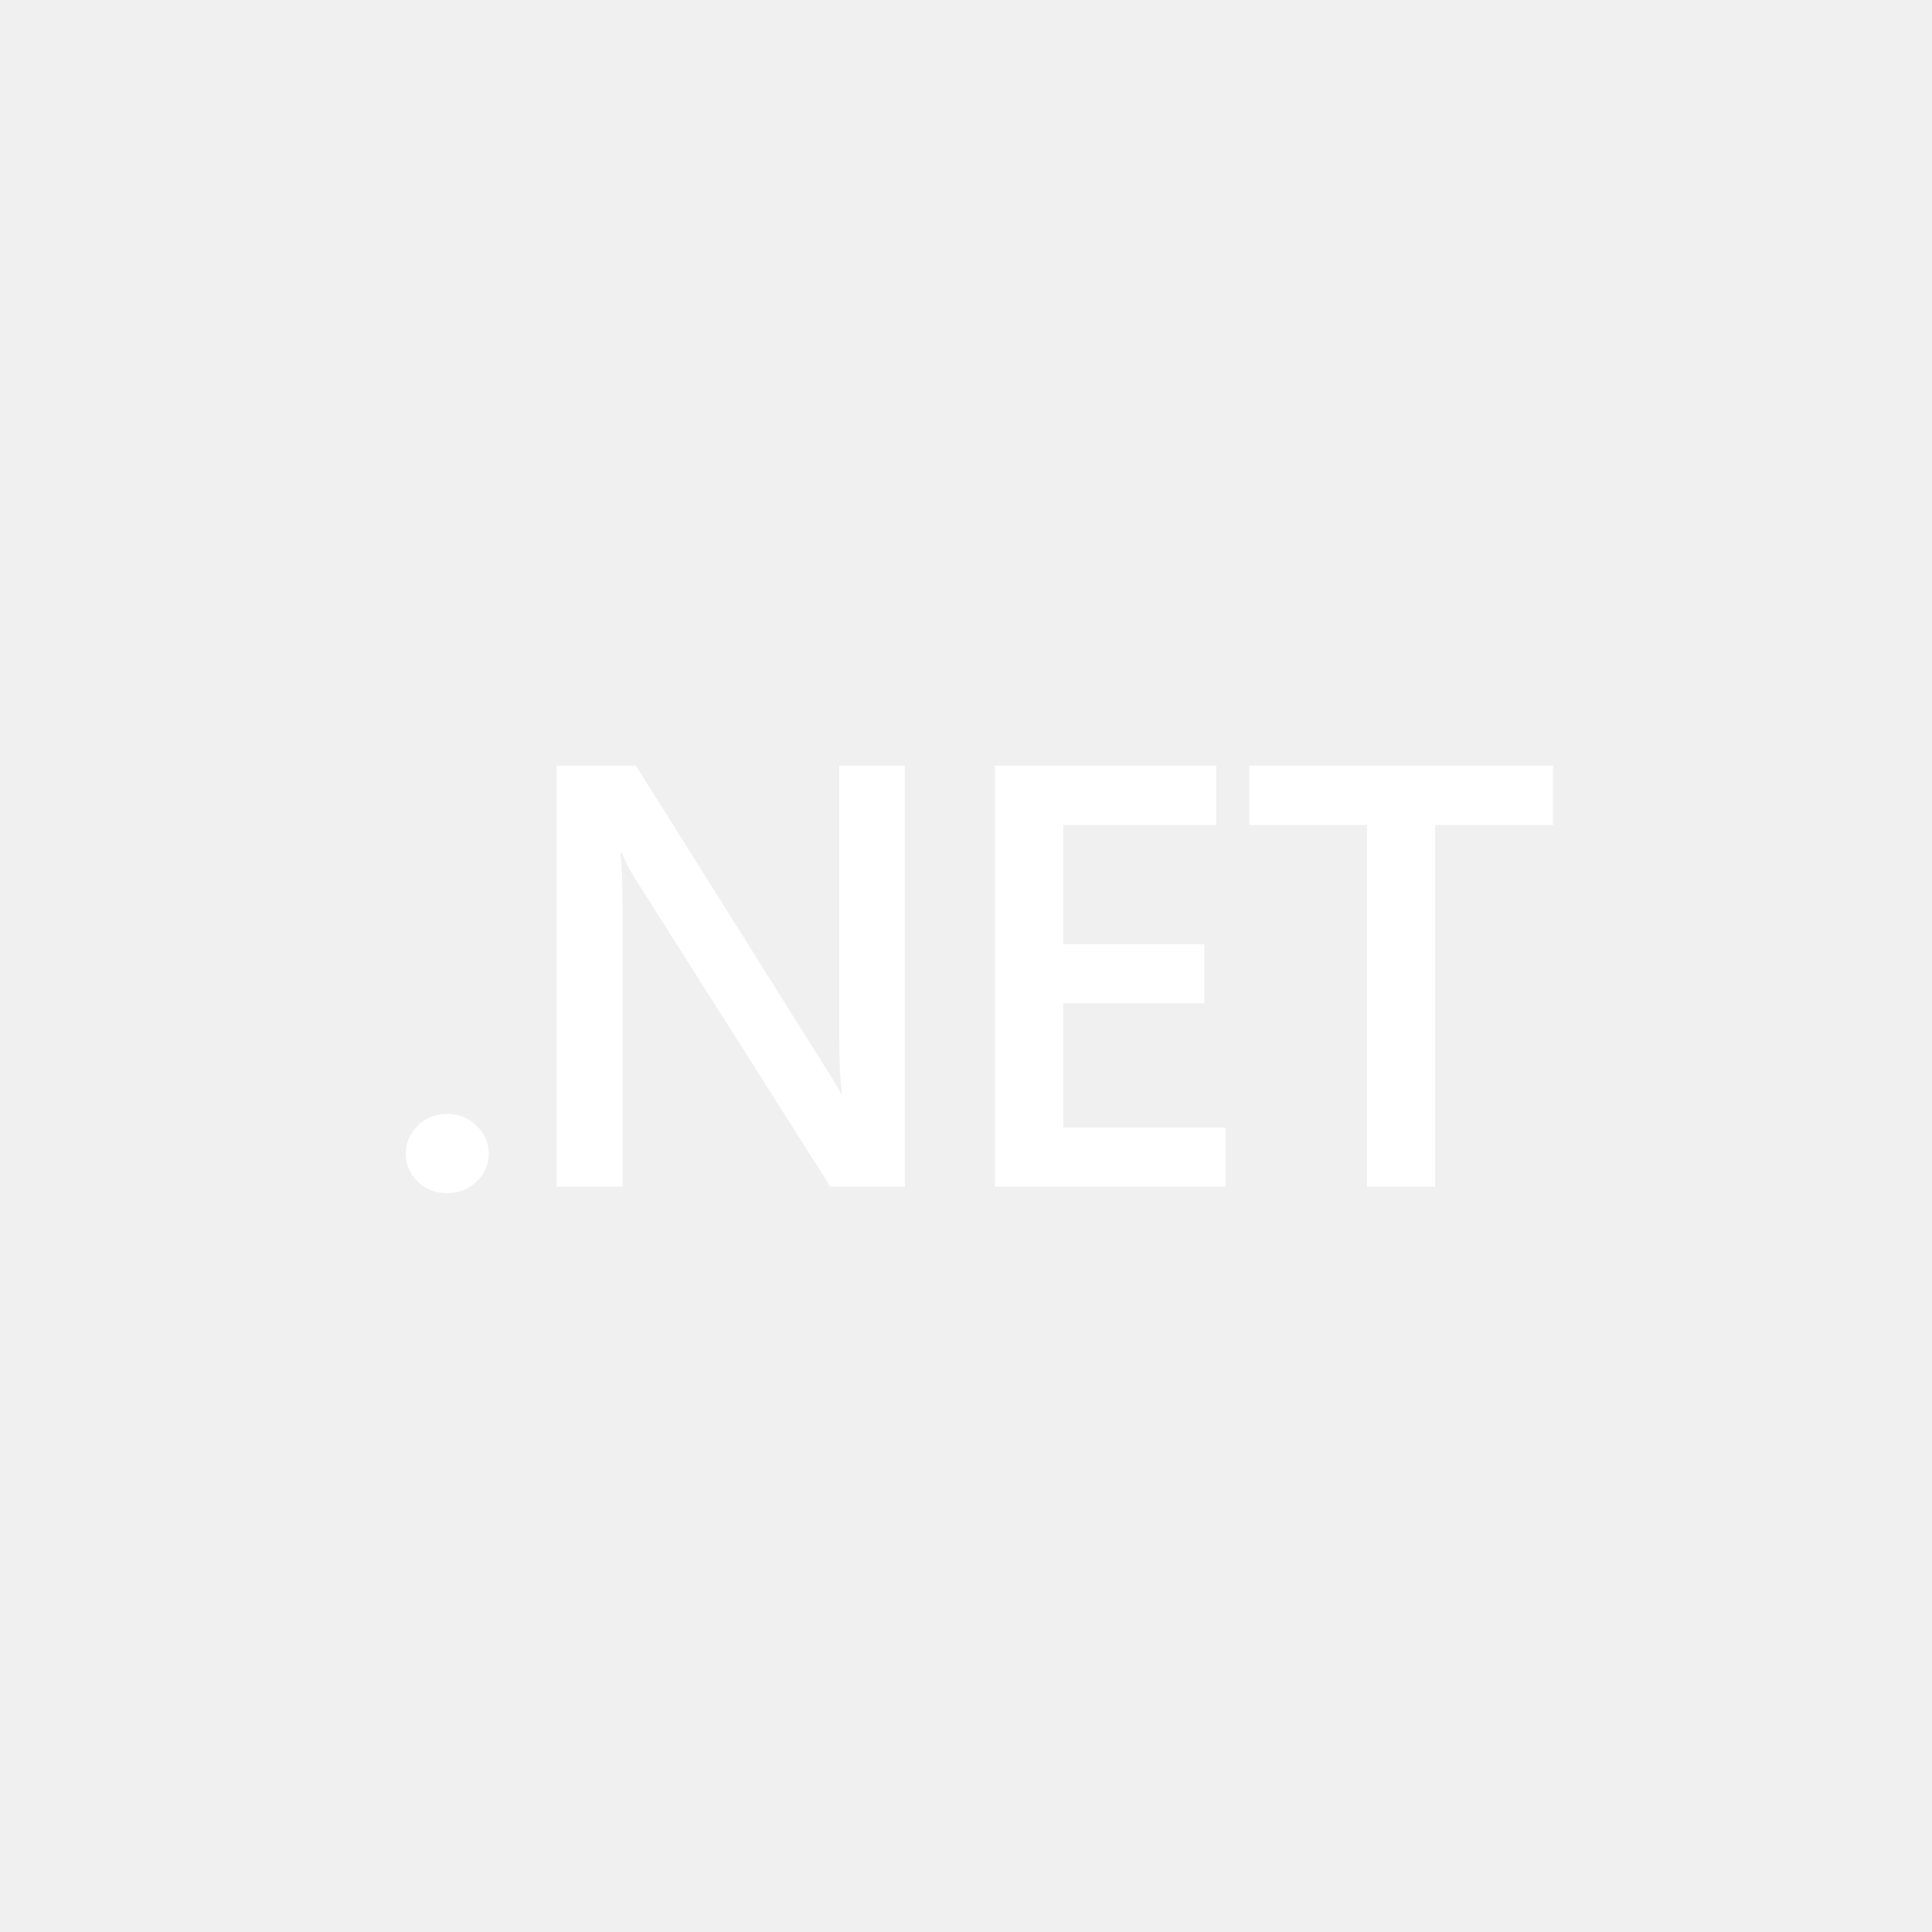
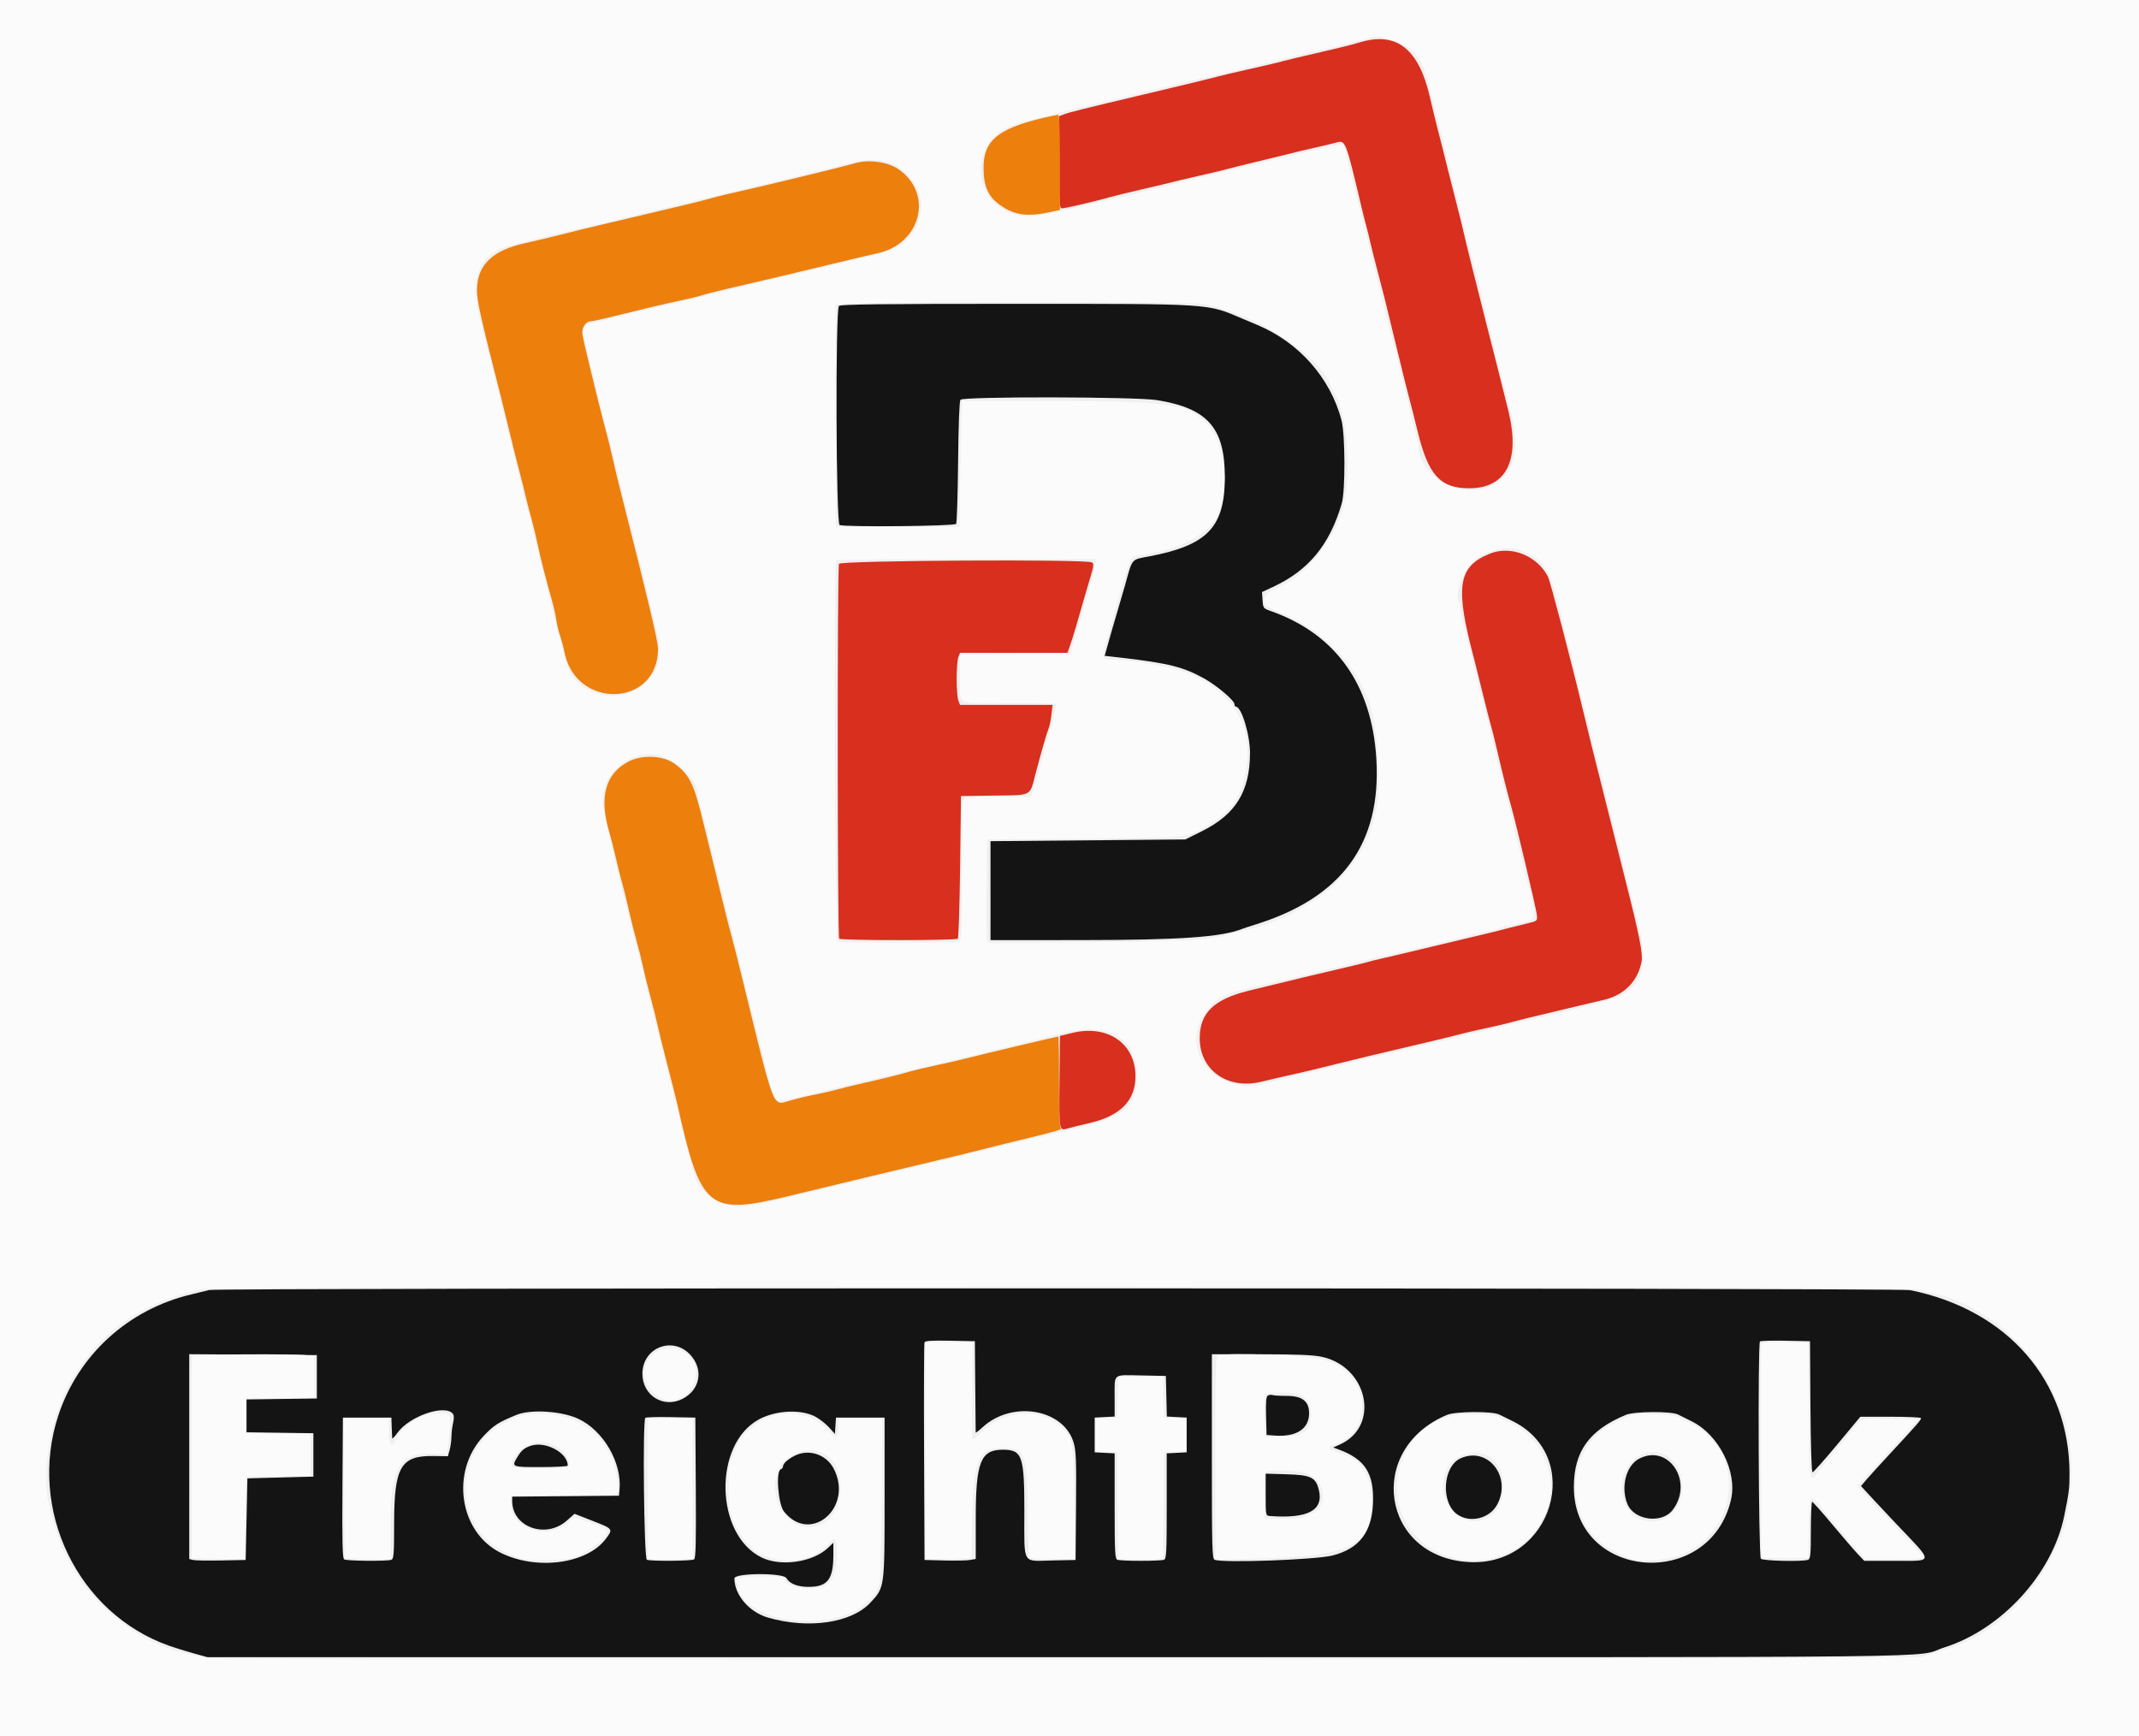
- <svg xmlns="http://www.w3.org/2000/svg" width="456" height="456" viewBox="0 0 456 456" version="1.1" xml:space="preserve" style="fill-rule:evenodd;clip-rule:evenodd;stroke-linejoin:round;stroke-miterlimit:2;">
-   <path d="m 105.5,281.609 c -2.703,0 -5.001,-0.9 -6.893,-2.702 -1.892,-1.848 -2.838,-4.042 -2.838,-6.582 0,-2.587 0.946,-4.804 2.838,-6.652 1.892,-1.848 4.19,-2.772 6.893,-2.772 2.748,0 5.068,0.924 6.96,2.772 1.937,1.848 2.906,4.064 2.906,6.652 0,2.54 -0.968,4.734 -2.906,6.582 -1.892,1.802 -4.212,2.702 -6.96,2.702 z" style="fill:#ffffff;fill-rule:nonzero;stroke-width:0.838" />
-   <path d="M 213.561,280.084 H 195.99 L 149.7,207.054 c -1.171,-1.848 -2.14,-3.765 -2.906,-5.751 h -0.406 c 0.361,2.125 0.541,6.675 0.541,13.65 v 65.132 h -15.543 v -99.36 h 18.719 l 44.737,71.298 c 1.892,2.957 3.109,4.989 3.649,6.098 h 0.27 c -0.45,-2.632 -0.676,-7.09 -0.676,-13.373 v -64.023 h 15.476 z" style="fill:#ffffff;fill-rule:nonzero;stroke-width:0.838" />
-   <path d="m 289.251,280.084 h -54.401 v -99.36 h 52.238 v 13.997 h -36.154 v 28.131 h 33.316 v 13.927 h -33.316 v 29.378 h 38.316 z" style="fill:#ffffff;fill-rule:nonzero;stroke-width:0.838" />
-   <path d="M 366.565,194.721 H 338.722 v 85.363 h -16.084 v -85.363 h -27.775 v -13.997 h 71.701 z" style="fill:#ffffff;fill-rule:nonzero;stroke-width:0.838" />
+ <svg xmlns="http://www.w3.org/2000/svg" id="svg" version="1.1" width="100%" height="auto" preserveAspectRatio="xMidYMid meet" viewBox="0, 0, 400,324.484">
+   <g id="svgg">
+     <path id="path0" d="M156.883 57.208 C 156.211 57.880,156.332 97.920,157.007 98.180 C 158.088 98.594,178.519 98.399,178.796 97.971 C 178.940 97.748,179.108 92.524,179.169 86.364 C 179.238 79.306,179.403 75.012,179.614 74.756 C 180.136 74.125,212.428 74.183,216.369 74.823 C 225.856 76.363,229.067 80.025,229.047 89.286 C 229.028 98.607,225.788 101.980,214.861 104.053 C 211.489 104.693,211.799 104.321,210.393 109.416 C 210.220 110.041,209.624 112.086,209.068 113.961 C 208.511 115.836,207.934 117.808,207.784 118.344 C 207.635 118.880,207.302 120.066,207.044 120.980 L 206.575 122.641 210.024 123.040 C 218.495 124.020,221.323 124.736,225.177 126.878 C 227.570 128.208,230.844 130.988,230.844 131.689 C 230.844 131.939,230.959 132.143,231.099 132.143 C 232.165 132.143,233.769 137.420,233.755 140.882 C 233.725 147.999,231.070 152.305,224.785 155.425 L 221.653 156.981 203.440 157.143 L 185.227 157.305 185.227 166.558 L 185.227 175.812 202.273 175.800 C 220.688 175.786,228.370 175.250,232.305 173.703 C 232.662 173.562,233.685 173.223,234.578 172.949 C 250.917 167.929,258.354 157.796,257.380 141.883 C 256.532 128.022,249.776 118.564,237.662 114.276 C 236.238 113.772,236.199 113.721,236.102 112.235 L 236.003 110.710 238.050 109.759 C 244.718 106.661,248.659 101.880,250.912 94.156 C 251.604 91.785,251.570 81.247,250.863 78.571 C 248.761 70.628,242.885 63.996,235.065 60.741 C 234.083 60.332,232.841 59.809,232.305 59.580 C 225.685 56.741,226.875 56.818,189.843 56.818 C 164.944 56.818,157.181 56.910,156.883 57.208 M39.123 241.237 C 38.588 241.380,37.062 241.756,35.733 242.071 C 23.959 244.865,14.626 253.379,10.899 264.724 C 5.131 282.285,14.510 301.737,31.656 307.774 C 32.727 308.151,34.773 308.784,36.201 309.181 L 38.799 309.903 198.052 309.903 C 373.960 309.903,357.273 310.088,363.636 308.064 C 374.324 304.664,383.764 294.336,385.992 283.604 C 386.892 279.267,387.013 278.313,387.007 275.543 C 386.972 258.220,375.442 244.958,357.199 241.260 C 355.132 240.841,40.685 240.818,39.123 241.237 M182.374 259.253 C 182.412 263.896,182.448 267.782,182.455 267.888 C 182.462 267.995,183.040 267.554,183.740 266.908 C 189.267 261.805,198.950 263.461,200.787 269.824 C 201.225 271.339,201.294 273.237,201.222 281.674 L 201.136 291.721 196.798 291.812 C 191.041 291.932,191.558 292.828,191.558 282.742 C 191.558 272.201,191.177 271.104,187.512 271.104 C 183.376 271.104,182.468 273.423,182.468 283.973 L 182.468 291.529 181.412 291.722 C 180.832 291.828,178.677 291.871,176.623 291.818 L 172.890 291.721 172.805 271.591 C 172.759 260.519,172.793 251.274,172.880 251.046 C 173.001 250.730,174.144 250.653,177.672 250.722 L 182.305 250.812 182.374 259.253 M338.559 263.068 C 338.610 270.423,338.766 275.325,338.949 275.325 C 339.116 275.325,341.197 272.988,343.571 270.132 L 347.890 264.939 353.471 264.937 C 356.541 264.936,359.121 265.046,359.205 265.181 C 359.357 265.428,358.803 266.066,352.929 272.403 C 351.191 274.278,349.374 276.281,348.892 276.855 L 348.014 277.898 350.041 280.102 C 351.156 281.314,353.110 283.401,354.385 284.740 C 361.791 292.525,361.816 291.871,354.102 291.878 L 348.625 291.883 347.446 290.647 C 346.797 289.967,344.659 287.486,342.695 285.133 C 340.731 282.781,339.014 280.854,338.880 280.850 C 338.746 280.847,338.636 283.239,338.636 286.167 C 338.636 290.720,338.562 291.517,338.123 291.686 C 337.134 292.065,329.695 291.903,329.286 291.494 C 328.856 291.064,328.695 251.284,329.121 250.857 C 329.245 250.734,331.400 250.673,333.910 250.722 L 338.474 250.812 338.559 263.068 M129.124 253.391 C 131.618 256.146,130.919 259.934,127.607 261.607 C 124.043 263.408,120.130 260.945,120.130 256.901 C 120.130 251.989,125.838 249.762,129.124 253.391 M59.253 257.468 L 59.253 261.526 52.679 261.614 L 46.104 261.702 46.104 264.772 L 46.104 267.843 52.354 267.931 L 58.604 268.019 58.604 272.078 L 58.604 276.136 52.435 276.299 L 46.266 276.461 46.104 284.091 L 45.942 291.721 41.396 291.814 C 38.896 291.865,36.522 291.826,36.120 291.727 L 35.390 291.546 35.390 272.392 L 35.390 253.239 47.321 253.324 L 59.253 253.409 59.253 257.468 M247.131 253.717 C 255.838 255.562,258.163 266.715,250.554 270.135 L 249.321 270.688 250.391 271.082 C 255.246 272.871,256.945 275.519,256.758 281.006 C 256.571 286.506,254.186 289.617,249.184 290.887 C 246.029 291.688,228.772 292.313,227.137 291.686 C 226.677 291.509,226.623 289.504,226.623 272.368 L 226.623 253.247 235.795 253.252 C 242.439 253.256,245.564 253.384,247.131 253.717 M218.111 261.104 L 218.202 264.903 220.059 265.000 L 221.916 265.097 221.916 268.344 L 221.916 271.591 220.049 271.688 L 218.182 271.786 218.182 281.637 C 218.182 290.321,218.121 291.512,217.668 291.686 C 217.386 291.794,215.425 291.883,213.312 291.883 C 211.198 291.883,209.238 291.794,208.955 291.686 C 208.502 291.512,208.442 290.321,208.442 281.637 L 208.442 271.786 206.575 271.688 L 204.708 271.591 204.708 268.344 L 204.708 265.097 206.575 265.000 L 208.442 264.903 208.442 261.239 C 208.442 256.750,207.995 257.108,213.456 257.215 L 218.019 257.305 218.111 261.104 M237.083 260.987 C 236.774 261.184,236.689 262.182,236.758 264.799 L 236.851 268.344 238.312 268.453 C 242.423 268.758,244.805 267.228,244.805 264.282 C 244.805 262.041,243.517 261.039,240.636 261.039 C 239.387 261.039,238.170 260.967,237.932 260.880 C 237.695 260.793,237.312 260.841,237.083 260.987 M84.682 264.378 C 84.913 264.657,84.929 265.222,84.730 266.083 C 84.565 266.791,84.427 267.955,84.422 268.669 C 84.416 269.383,84.265 270.497,84.085 271.145 L 83.758 272.322 81.083 272.281 C 74.924 272.187,73.701 274.296,73.701 285.012 C 73.701 290.619,73.632 291.515,73.188 291.686 C 72.427 291.978,64.839 291.915,64.363 291.613 C 64.042 291.409,63.972 288.512,64.038 278.225 L 64.123 265.097 68.659 265.097 L 73.194 265.097 73.250 266.883 C 73.280 267.865,73.321 268.800,73.341 268.961 C 73.361 269.122,73.805 268.662,74.328 267.939 C 76.595 264.810,83.165 262.550,84.682 264.378 M108.125 265.311 C 112.850 267.511,116.341 273.534,115.849 278.641 L 115.747 279.708 105.763 279.794 L 95.779 279.880 95.786 280.768 C 95.825 285.596,102.068 287.815,105.964 284.385 L 107.439 283.087 110.862 284.425 C 114.693 285.923,114.696 285.927,113.231 287.841 C 109.668 292.494,100.252 293.700,93.582 290.356 C 85.843 286.476,84.207 275.143,90.434 268.542 C 92.336 266.526,93.196 265.973,96.591 264.585 C 99.242 263.501,105.018 263.865,108.125 265.311 M152.548 264.963 C 153.325 265.390,154.450 266.281,155.048 266.943 L 156.135 268.146 156.233 266.622 L 156.331 265.097 160.877 265.097 L 165.422 265.097 165.422 280.032 C 165.422 297.009,165.445 296.841,162.759 299.712 C 159.211 303.505,151.225 304.677,143.669 302.515 C 140.122 301.500,137.338 298.271,137.338 295.173 C 137.338 294.132,146.520 294.087,147.076 295.127 C 147.623 296.149,149.157 296.753,151.201 296.752 C 154.763 296.750,155.839 295.362,155.842 290.764 L 155.844 288.509 154.789 289.499 C 151.950 292.164,145.981 293.009,142.411 291.253 C 133.675 286.957,133.347 270.099,141.909 265.439 C 145.110 263.697,149.857 263.485,152.548 264.963 M280.375 264.533 C 280.723 264.715,281.730 265.209,282.615 265.630 C 296.538 272.263,290.326 292.982,274.675 292.111 C 258.301 291.200,255.315 270.946,270.617 264.583 C 272.212 263.919,279.139 263.884,280.375 264.533 M313.817 264.531 C 314.164 264.712,315.301 265.279,316.343 265.791 C 321.415 268.280,324.903 275.197,323.711 280.404 C 319.799 297.500,294.329 295.490,294.320 278.084 C 294.317 271.415,297.202 267.415,304.058 264.581 C 305.658 263.920,312.579 263.885,313.817 264.531 M130.117 278.225 C 130.184 288.512,130.114 291.409,129.793 291.613 C 129.316 291.915,121.729 291.978,120.968 291.686 C 120.427 291.478,120.146 265.676,120.680 265.143 C 120.803 265.019,122.958 264.958,125.468 265.008 L 130.032 265.097 130.117 278.225 M99.188 270.389 C 98.028 270.796,97.493 271.246,96.794 272.403 C 95.611 274.357,95.597 274.351,101.136 274.351 C 103.904 274.351,106.169 274.227,106.169 274.076 C 106.169 271.642,101.956 269.416,99.188 270.389 M148.540 272.265 C 147.267 272.929,146.429 273.701,146.429 274.212 C 146.429 274.437,146.246 274.682,146.023 274.756 C 145.039 275.084,145.507 281.295,146.620 282.680 C 151.582 288.856,159.642 281.921,155.925 274.674 C 154.532 271.957,151.209 270.873,148.540 272.265 M273.122 272.723 C 269.797 274.233,269.391 280.973,272.493 283.181 C 274.905 284.899,278.617 283.976,280.007 281.313 C 282.734 276.090,278.192 270.423,273.122 272.723 M306.494 272.801 C 304.061 274.089,303.034 278.152,304.346 281.293 C 305.615 284.331,310.798 284.991,312.797 282.370 C 316.804 277.117,312.030 269.869,306.494 272.801 M236.688 279.511 C 236.688 283.354,236.705 283.443,237.419 283.497 C 244.573 284.040,247.579 282.442,246.622 278.602 C 246.037 276.253,245.163 275.833,240.561 275.696 L 236.688 275.581 236.688 279.511 " stroke="none" fill="#141414" fill-rule="evenodd" />
+     <path id="path1" d="M254.708 7.804 C 254.172 7.953,253.149 8.238,252.435 8.437 C 251.721 8.636,248.945 9.301,246.266 9.915 C 243.588 10.530,240.812 11.190,240.097 11.382 C 238.366 11.848,237.214 12.121,232.792 13.114 C 230.739 13.575,228.547 14.091,227.922 14.260 C 226.309 14.696,220.989 15.987,213.636 17.727 C 202.878 20.272,199.871 21.021,198.945 21.386 L 198.052 21.737 198.052 30.349 C 198.052 37.965,198.111 38.961,198.563 38.961 C 199.232 38.961,204.339 37.772,207.792 36.811 C 208.774 36.538,211.404 35.896,213.636 35.385 C 215.869 34.874,218.206 34.318,218.831 34.151 C 219.456 33.983,222.013 33.379,224.513 32.808 C 227.013 32.237,229.497 31.640,230.032 31.480 C 230.568 31.321,232.541 30.827,234.416 30.383 C 236.291 29.939,238.774 29.336,239.935 29.044 C 242.656 28.360,243.834 28.078,246.484 27.481 C 247.676 27.212,249.155 26.853,249.772 26.683 C 251.646 26.166,251.575 25.987,254.701 39.123 C 254.956 40.195,255.327 41.656,255.525 42.370 C 255.724 43.084,256.013 44.253,256.168 44.968 C 256.323 45.682,256.964 48.239,257.593 50.649 C 258.221 53.060,258.810 55.325,258.902 55.682 C 258.994 56.039,260.027 60.276,261.197 65.097 C 262.368 69.919,263.459 74.302,263.623 74.838 C 263.787 75.373,264.450 77.989,265.095 80.650 C 267.072 88.803,269.289 91.276,274.651 91.310 C 281.688 91.354,284.360 86.114,282.058 76.786 C 281.211 73.354,279.296 65.769,278.247 61.688 C 276.661 55.522,273.919 44.516,273.676 43.344 C 273.528 42.630,272.951 40.292,272.393 38.149 C 271.835 36.006,271.093 33.084,270.744 31.656 C 270.035 28.753,269.430 26.356,268.734 23.701 C 268.476 22.719,267.858 20.162,267.360 18.019 C 265.326 9.264,261.264 5.984,254.708 7.804 M278.592 103.542 C 272.608 105.969,272.052 109.700,275.662 123.214 C 275.805 123.750,276.515 126.599,277.239 129.545 C 277.963 132.492,278.694 135.341,278.863 135.877 C 279.032 136.412,279.558 138.531,280.032 140.584 C 280.920 144.437,281.923 148.424,282.645 150.974 C 283.584 154.289,287.310 170.052,287.401 171.096 C 287.499 172.214,287.484 172.228,285.714 172.660 C 282.678 173.403,281.539 173.689,280.276 174.027 C 279.606 174.206,277.451 174.728,275.487 175.186 C 273.523 175.644,269.213 176.672,265.909 177.471 C 262.606 178.269,259.172 179.081,258.279 179.275 C 257.386 179.468,256.291 179.742,255.844 179.884 C 255.398 180.025,253.644 180.456,251.948 180.842 C 248.645 181.592,239.024 183.902,233.442 185.285 C 226.980 186.886,224.351 189.452,224.351 194.157 C 224.351 200.162,229.594 203.839,235.930 202.277 C 237.508 201.888,240.041 201.301,241.558 200.971 C 243.076 200.642,246.071 199.931,248.214 199.392 C 250.357 198.853,253.718 198.028,255.682 197.559 C 261.571 196.153,265.921 195.124,268.669 194.487 C 270.097 194.156,272.070 193.667,273.052 193.401 C 274.034 193.135,276.299 192.609,278.084 192.231 C 279.870 191.853,282.062 191.335,282.955 191.079 C 283.847 190.823,285.893 190.309,287.500 189.937 C 289.107 189.564,292.248 188.813,294.481 188.268 C 296.713 187.723,299.050 187.169,299.675 187.037 C 303.614 186.209,306.275 183.581,306.980 179.824 C 307.257 178.349,306.570 174.888,303.961 164.610 C 303.259 161.843,302.453 158.628,302.170 157.468 C 301.888 156.307,300.840 152.143,299.842 148.214 C 298.267 142.013,297.112 137.356,296.096 133.117 C 293.810 123.575,289.906 108.677,289.472 107.838 C 287.428 103.887,282.521 101.949,278.592 103.542 M156.889 105.438 C 156.560 106.240,156.597 175.212,156.927 175.541 C 157.280 175.894,178.759 175.895,179.113 175.541 C 179.261 175.393,179.456 169.330,179.545 162.067 L 179.708 148.864 185.924 148.776 C 193.155 148.673,192.519 149.013,193.666 144.633 C 194.689 140.728,195.733 137.119,196.132 136.108 C 196.294 135.699,196.520 134.567,196.634 133.592 L 196.843 131.818 188.186 131.818 L 179.529 131.818 179.213 130.985 C 179.039 130.527,178.896 128.711,178.896 126.948 C 178.896 125.186,179.039 123.369,179.213 122.911 L 179.529 122.078 189.576 122.078 L 199.622 122.078 200.114 120.698 C 200.567 119.431,201.529 116.205,202.802 111.688 C 203.079 110.706,203.609 108.904,203.980 107.683 C 204.552 105.798,204.584 105.418,204.194 105.171 C 203.202 104.543,157.150 104.803,156.889 105.438 M200.487 193.165 L 198.214 193.722 198.128 202.277 C 198.035 211.427,198.053 211.531,199.641 211.031 C 200.106 210.885,201.933 210.434,203.701 210.029 C 209.495 208.701,212.338 205.820,212.338 201.274 C 212.338 195.119,207.107 191.540,200.487 193.165 " stroke="none" fill="#d82f1f" fill-rule="evenodd" />
+     <path id="path2" d="M0.000 162.338 L 0.000 324.675 200.000 324.675 L 400.000 324.675 400.000 162.338 L 400.000 0.000 200.000 0.000 L 0.000 0.000 0.000 162.338 M261.936 8.010 C 265.004 9.512,266.144 11.393,267.579 17.329 C 268.643 21.729,269.068 23.407,269.480 24.838 C 269.635 25.373,270.281 28.003,270.917 30.682 C 271.553 33.360,272.212 35.990,272.381 36.526 C 272.550 37.062,273.208 39.692,273.844 42.370 C 275.020 47.322,275.463 49.069,275.985 50.812 C 276.145 51.347,276.730 53.685,277.286 56.006 C 278.957 62.998,280.727 70.204,281.032 71.266 C 281.135 71.623,281.343 72.427,281.494 73.052 C 281.645 73.677,282.141 75.649,282.596 77.435 C 284.874 86.364,281.825 91.732,274.513 91.671 C 269.970 91.633,265.260 87.442,265.260 83.438 C 265.260 83.271,264.812 81.340,264.265 79.148 C 263.718 76.956,262.837 73.336,262.307 71.104 C 261.778 68.872,261.222 66.607,261.073 66.071 C 260.202 62.940,259.977 62.073,258.469 56.006 C 256.941 49.856,256.613 48.522,255.363 43.344 C 254.716 40.666,254.061 38.109,253.907 37.662 C 253.753 37.216,253.312 35.463,252.926 33.766 C 252.541 32.070,251.997 29.839,251.718 28.809 L 251.210 26.935 250.037 27.129 C 249.391 27.236,245.649 28.103,241.721 29.058 C 237.792 30.012,231.729 31.474,228.247 32.307 C 224.765 33.139,220.162 34.265,218.019 34.809 C 215.877 35.353,212.370 36.205,210.227 36.703 C 208.084 37.201,204.505 38.045,202.273 38.579 C 195.166 40.279,194.364 40.422,192.045 40.408 C 184.285 40.359,180.548 31.200,185.976 25.533 C 187.413 24.033,188.813 23.388,192.695 22.439 C 194.302 22.046,196.640 21.450,197.890 21.114 C 199.140 20.777,202.427 19.969,205.195 19.317 C 207.963 18.665,211.907 17.711,213.961 17.198 C 216.015 16.685,219.083 15.948,220.779 15.561 C 225.832 14.408,226.007 14.367,229.383 13.536 C 231.169 13.097,233.799 12.486,235.227 12.180 C 236.656 11.873,238.190 11.500,238.636 11.350 C 239.632 11.015,243.970 9.964,247.890 9.108 C 249.497 8.757,251.396 8.308,252.110 8.110 C 252.825 7.912,254.055 7.614,254.843 7.446 C 255.632 7.279,256.363 7.055,256.467 6.948 C 256.865 6.538,260.285 7.203,261.936 8.010 M167.062 30.676 C 170.686 32.390,172.991 36.774,172.066 40.190 C 170.728 45.130,168.771 46.562,160.877 48.382 C 158.377 48.958,155.820 49.568,155.195 49.736 C 154.570 49.905,151.867 50.555,149.188 51.181 C 146.510 51.807,143.807 52.447,143.182 52.603 C 142.557 52.759,139.854 53.398,137.175 54.024 C 134.497 54.650,131.794 55.306,131.169 55.481 C 129.733 55.884,128.747 56.132,127.110 56.502 C 121.403 57.793,118.035 58.593,116.234 59.088 C 115.073 59.406,113.174 59.852,112.013 60.077 C 108.648 60.730,108.608 60.847,109.929 66.071 C 110.381 67.857,111.174 71.106,111.691 73.290 C 112.208 75.475,112.916 78.251,113.263 79.459 C 113.611 80.667,114.431 83.920,115.086 86.688 C 115.741 89.456,116.415 92.159,116.583 92.695 C 116.752 93.231,117.460 96.006,118.157 98.864 C 118.855 101.721,119.644 104.862,119.912 105.844 C 120.180 106.826,120.630 108.726,120.911 110.065 C 121.193 111.404,121.862 114.146,122.400 116.159 C 124.189 122.862,123.345 126.208,119.190 128.874 C 114.619 131.807,107.645 129.457,106.066 124.452 C 105.380 122.278,103.425 114.739,102.587 111.039 C 102.202 109.343,101.687 107.297,101.442 106.494 C 101.196 105.690,100.556 103.133,100.018 100.812 C 99.480 98.490,98.900 96.153,98.730 95.617 C 98.559 95.081,97.884 92.378,97.229 89.610 C 96.574 86.843,95.772 83.628,95.448 82.468 C 95.123 81.307,94.605 79.261,94.297 77.922 C 93.989 76.583,93.383 74.099,92.952 72.403 C 92.521 70.706,91.737 67.565,91.211 65.422 C 90.684 63.279,90.022 60.649,89.739 59.578 C 87.696 51.843,89.561 47.475,95.617 45.809 C 97.742 45.225,109.085 42.516,111.364 42.048 C 112.524 41.810,114.351 41.374,115.422 41.078 C 116.494 40.782,119.854 39.955,122.890 39.242 C 125.925 38.528,128.847 37.824,129.383 37.677 C 129.919 37.530,132.549 36.891,135.227 36.256 C 140.613 34.978,145.250 33.856,151.136 32.405 C 153.279 31.876,155.617 31.311,156.331 31.148 C 157.045 30.986,158.433 30.648,159.416 30.397 C 162.369 29.644,165.092 29.743,167.062 30.676 M225.065 56.843 C 235.414 58.945,246.752 66.297,248.924 72.315 C 249.038 72.631,249.375 73.255,249.673 73.701 C 251.739 76.801,252.682 87.502,251.437 93.715 C 250.018 100.795,243.960 108.215,237.773 110.452 C 236.750 110.822,236.154 112.091,236.546 113.065 C 236.637 113.290,237.984 113.976,239.540 114.590 C 247.300 117.649,253.918 124.541,256.238 131.981 C 257.579 136.279,258.256 146.421,257.494 150.797 C 255.575 161.817,247.038 170.115,233.929 173.703 C 233.393 173.850,232.094 174.205,231.042 174.493 C 226.216 175.812,222.537 176.040,203.343 176.210 L 184.771 176.373 184.584 175.606 C 184.480 175.183,184.437 170.820,184.487 165.909 L 184.578 156.981 202.760 156.818 C 222.861 156.639,221.553 156.777,225.825 154.388 C 230.348 151.858,232.484 148.580,233.173 143.109 C 234.209 134.884,229.828 128.568,220.942 125.476 C 218.277 124.548,211.375 123.404,208.350 123.387 C 205.957 123.374,205.883 123.168,206.980 119.574 C 207.866 116.669,207.985 116.252,208.912 112.825 C 209.749 109.729,211.079 105.418,211.425 104.679 C 211.682 104.129,212.245 103.925,214.394 103.604 C 220.965 102.623,226.183 99.769,227.736 96.307 C 229.967 91.331,229.140 83.125,226.059 79.680 C 222.293 75.469,219.412 75.000,197.295 75.000 L 179.870 75.000 179.825 75.893 C 179.800 76.384,179.690 81.680,179.581 87.662 L 179.383 98.539 167.857 98.539 L 156.331 98.539 156.247 77.922 C 156.201 66.583,156.233 57.123,156.318 56.899 C 156.525 56.358,222.409 56.304,225.065 56.843 M284.339 102.886 C 284.649 103.045,285.467 103.447,286.156 103.779 C 289.017 105.157,290.229 107.480,291.894 114.773 C 292.220 116.201,292.874 118.831,293.347 120.617 C 294.201 123.839,294.435 124.786,295.073 127.597 C 295.255 128.401,295.795 130.519,296.273 132.305 C 296.751 134.091,297.409 136.721,297.735 138.149 C 298.061 139.578,298.563 141.623,298.851 142.695 C 299.801 146.236,300.281 148.141,302.121 155.682 C 304.029 163.501,304.146 163.971,306.188 172.078 C 308.709 182.084,306.974 185.758,298.840 187.637 C 297.246 188.005,295.503 188.437,294.968 188.596 C 294.432 188.756,293.336 189.039,292.532 189.225 C 285.085 190.952,275.972 193.124,272.240 194.063 C 269.740 194.691,266.380 195.489,264.773 195.836 C 261.660 196.506,261.352 196.579,256.331 197.826 C 253.095 198.629,248.262 199.805,246.104 200.314 C 243.740 200.872,237.448 202.367,236.201 202.667 C 226.540 204.995,219.828 195.337,226.203 188.281 C 228.094 186.188,229.898 185.495,237.987 183.759 C 239.505 183.433,242.500 182.724,244.643 182.182 C 246.786 181.641,249.196 181.051,250.000 180.871 C 250.804 180.691,253.287 180.084,255.519 179.520 C 257.752 178.957,260.893 178.213,262.500 177.866 C 264.107 177.520,265.933 177.109,266.558 176.953 C 271.703 175.672,275.797 174.696,277.435 174.359 C 278.506 174.138,279.675 173.841,280.032 173.699 C 280.390 173.556,282.098 173.114,283.829 172.716 C 287.732 171.820,287.595 172.656,285.318 163.636 C 284.259 159.440,283.190 155.057,282.942 153.896 C 282.695 152.735,282.341 151.274,282.157 150.649 C 281.529 148.521,280.286 143.674,279.867 141.721 C 279.637 140.649,279.238 138.969,278.981 137.987 C 278.120 134.704,277.029 130.384,276.356 127.597 C 275.989 126.080,275.096 122.459,274.371 119.553 C 273.645 116.646,273.052 113.970,273.052 113.606 C 273.052 113.242,272.905 112.669,272.724 112.332 C 271.960 110.904,273.732 106.424,275.743 104.703 C 277.801 102.941,282.505 101.947,284.339 102.886 M204.782 105.763 C 204.645 106.834,203.675 110.309,200.907 119.643 L 200.137 122.240 189.841 122.326 L 179.545 122.412 179.545 126.756 C 179.545 132.053,178.519 131.532,188.842 131.477 C 193.352 131.453,197.176 131.516,197.340 131.617 C 197.654 131.811,197.470 132.639,195.855 138.312 C 195.321 140.187,194.706 142.451,194.487 143.344 C 194.268 144.237,193.800 145.881,193.447 146.997 L 192.804 149.026 186.534 149.026 C 181.116 149.026,180.237 149.096,180.067 149.540 C 179.959 149.822,179.870 155.870,179.870 162.979 C 179.870 174.466,179.813 175.926,179.357 176.102 C 178.686 176.359,157.353 176.359,156.682 176.102 C 156.146 175.896,155.852 105.295,156.385 104.762 C 156.504 104.643,167.477 104.545,180.770 104.545 L 204.938 104.545 204.782 105.763 M123.177 141.270 C 126.928 142.281,130.519 145.871,130.519 148.608 C 130.519 148.857,130.868 150.332,131.293 151.884 C 131.719 153.437,132.389 156.096,132.782 157.792 C 133.176 159.489,133.779 161.899,134.123 163.149 C 134.467 164.399,135.173 167.175,135.693 169.318 C 136.212 171.461,136.849 174.018,137.109 175.000 C 137.369 175.982,137.978 178.466,138.462 180.519 C 138.946 182.573,139.625 185.276,139.969 186.526 C 140.314 187.776,141.168 191.136,141.867 193.994 C 142.566 196.851,143.381 200.138,143.677 201.299 C 143.973 202.459,144.353 203.957,144.523 204.627 C 144.949 206.314,144.810 206.328,156.494 203.404 C 158.190 202.979,160.966 202.315,162.662 201.927 C 165.453 201.290,167.483 200.811,170.779 200.014 C 171.404 199.863,174.107 199.221,176.786 198.588 C 179.464 197.954,182.898 197.123,184.416 196.740 C 185.933 196.358,189.294 195.537,191.883 194.916 C 194.472 194.295,197.102 193.638,197.727 193.457 C 206.872 190.806,212.633 193.805,212.655 201.228 C 212.672 206.738,210.199 208.965,201.945 210.874 C 199.179 211.513,196.404 212.175,195.779 212.345 C 195.154 212.514,192.963 213.023,190.909 213.477 C 188.856 213.930,186.737 214.431,186.201 214.590 C 185.666 214.749,183.693 215.248,181.818 215.698 C 179.943 216.148,175.998 217.100,173.052 217.813 C 170.106 218.525,166.599 219.359,165.260 219.664 C 163.920 219.969,162.021 220.432,161.039 220.692 C 160.057 220.952,158.669 221.292,157.955 221.448 C 157.240 221.603,154.464 222.259,151.786 222.904 C 149.107 223.550,145.455 224.429,143.669 224.858 C 137.780 226.272,134.917 225.839,132.035 223.099 C 129.978 221.143,130.106 221.505,126.973 208.766 C 126.249 205.820,125.361 202.313,125.000 200.974 C 124.201 198.008,121.752 188.099,119.986 180.682 C 119.730 179.610,119.378 178.222,119.202 177.597 C 116.937 169.536,112.663 151.249,112.669 149.644 C 112.691 144.358,118.237 139.937,123.177 141.270 M358.279 241.095 C 359.529 241.376,361.063 241.722,361.688 241.865 C 369.143 243.566,377.001 249.258,381.658 256.331 C 383.241 258.734,383.676 259.569,385.341 263.393 C 388.124 269.785,388.005 281.380,385.087 288.149 C 380.615 298.524,372.849 305.841,363.376 308.606 C 361.823 309.060,360.041 309.609,359.416 309.828 C 357.976 310.330,41.588 310.584,38.866 310.084 C 31.404 308.715,27.422 307.047,22.565 303.260 C 15.320 297.610,11.270 290.964,9.093 281.150 C 7.720 274.963,9.482 265.046,13.098 258.604 C 18.365 249.219,26.380 243.539,37.825 241.080 C 41.082 240.381,355.164 240.395,358.279 241.095 M173.052 271.276 L 173.052 291.577 177.354 291.487 L 181.656 291.396 181.842 283.442 C 182.093 272.741,182.980 270.779,187.566 270.779 C 191.668 270.779,192.004 271.624,192.205 282.468 L 192.370 291.396 196.696 291.487 L 201.022 291.578 200.891 281.260 C 200.795 273.730,200.641 270.610,200.323 269.716 C 198.106 263.494,188.809 262.435,183.565 267.806 C 182.604 268.790,181.812 269.387,181.804 269.132 C 181.796 268.877,181.802 264.688,181.818 259.821 L 181.846 250.974 177.449 250.974 L 173.052 250.974 173.052 271.276 M329.374 251.370 C 329.286 251.599,329.253 260.698,329.299 271.591 L 329.383 291.396 333.766 291.396 L 338.149 291.396 338.238 285.795 C 338.348 278.870,338.249 278.942,341.721 283.276 C 342.435 284.168,343.482 285.410,344.048 286.036 C 344.614 286.663,345.405 287.614,345.807 288.149 C 346.208 288.685,347.053 289.671,347.685 290.341 L 348.833 291.558 354.314 291.558 C 357.553 291.558,359.750 291.435,359.686 291.257 C 359.627 291.090,358.782 290.104,357.810 289.065 C 353.346 284.294,351.311 282.121,349.393 280.078 L 347.326 277.876 348.111 277.006 C 349.267 275.725,356.138 268.231,357.539 266.722 L 358.747 265.422 353.513 265.333 C 347.635 265.232,348.409 264.946,345.801 268.182 C 345.009 269.164,344.206 270.114,344.015 270.292 C 343.825 270.471,343.282 271.128,342.809 271.753 C 342.336 272.378,341.675 273.182,341.339 273.539 C 341.004 273.896,340.394 274.663,339.985 275.244 C 338.358 277.553,338.326 277.348,338.234 263.718 L 338.149 251.136 333.841 251.046 C 330.574 250.977,329.494 251.055,329.374 251.370 M124.007 252.246 C 120.967 253.205,119.668 256.277,121.108 259.099 C 122.106 261.055,124.906 262.481,126.368 261.779 C 126.776 261.583,127.351 261.347,127.644 261.254 C 128.607 260.950,129.943 258.829,130.111 257.335 C 130.482 254.049,127.135 251.259,124.007 252.246 M36.095 253.537 C 35.802 253.718,35.729 258.336,35.793 272.586 L 35.877 291.396 40.822 291.486 L 45.767 291.575 45.854 283.856 L 45.942 276.136 52.029 276.048 L 58.117 275.960 58.117 272.078 L 58.117 268.196 52.029 268.108 L 45.942 268.019 45.942 264.773 L 45.942 261.526 52.354 261.438 L 58.766 261.350 58.766 257.502 L 58.766 253.654 57.417 253.439 C 55.600 253.148,36.582 253.236,36.095 253.537 M227.655 253.498 C 227.368 253.594,227.273 258.350,227.273 272.627 L 227.273 291.629 235.633 291.442 C 252.535 291.063,256.479 289.028,256.485 280.682 C 256.488 276.027,254.391 272.746,250.802 271.790 C 248.509 271.180,248.036 270.617,249.430 270.157 C 257.377 267.534,256.095 256.609,247.565 254.262 C 244.611 253.450,229.535 252.871,227.655 253.498 M209.020 261.282 L 208.929 265.097 206.899 265.194 L 204.870 265.291 204.870 268.344 L 204.870 271.398 206.899 271.494 L 208.929 271.591 209.014 281.575 L 209.100 291.558 213.312 291.558 L 217.523 291.558 217.609 281.575 L 217.695 271.591 219.724 271.494 L 221.753 271.398 221.753 268.344 L 221.753 265.291 219.724 265.194 L 217.695 265.097 217.603 261.282 L 217.512 257.468 213.312 257.468 L 209.112 257.468 209.020 261.282 M242.827 260.814 C 244.470 261.389,245.223 262.601,245.179 264.594 C 245.108 267.705,243.725 268.661,239.286 268.666 L 236.526 268.669 236.434 264.955 C 236.383 262.912,236.415 261.049,236.505 260.815 C 236.715 260.266,241.260 260.265,242.827 260.814 M80.357 264.514 C 78.162 264.808,74.811 267.260,74.031 269.145 C 73.270 270.980,72.727 270.376,72.727 267.695 L 72.727 265.260 68.503 265.260 L 64.278 265.260 64.363 278.328 L 64.448 291.396 68.750 291.487 L 73.052 291.577 73.052 284.924 C 73.052 274.169,74.783 271.470,81.466 271.808 L 83.604 271.916 84.017 268.368 C 84.523 264.029,84.461 263.964,80.357 264.514 M98.864 264.496 C 97.429 264.642,97.118 264.753,94.372 266.110 C 84.720 270.876,84.626 285.741,94.220 290.074 C 95.345 290.583,96.608 291.156,97.026 291.349 C 98.149 291.867,105.756 291.815,107.143 291.280 C 110.440 290.009,113.640 287.549,113.635 286.290 C 113.634 286.060,112.249 285.394,110.517 284.790 L 107.400 283.704 106.379 284.648 C 102.398 288.329,95.108 285.803,95.518 280.886 L 95.617 279.708 105.601 279.622 C 114.831 279.543,115.584 279.494,115.578 278.973 C 115.469 269.340,108.718 263.493,98.864 264.496 M145.292 264.570 C 141.812 265.219,138.475 268.156,137.316 271.591 C 137.075 272.305,136.739 273.078,136.570 273.308 C 136.096 273.954,136.167 281.843,136.659 283.144 C 137.600 285.634,138.868 287.822,140.045 288.985 C 144.014 292.903,151.330 292.734,154.979 288.639 C 156.192 287.278,156.494 287.622,156.489 290.360 C 156.482 293.588,155.882 295.437,154.547 296.347 C 152.433 297.788,146.753 297.023,146.753 295.297 C 146.753 294.881,146.051 294.805,142.208 294.805 C 139.708 294.805,137.662 294.933,137.662 295.089 C 137.662 304.961,161.070 306.170,164.351 296.468 C 164.636 295.627,164.779 291.019,164.854 280.276 L 164.960 265.260 160.889 265.260 L 156.818 265.260 156.818 266.864 C 156.818 269.017,156.377 269.158,154.898 267.480 C 152.641 264.919,149.128 263.855,145.292 264.570 M272.565 264.567 C 263.869 265.751,258.619 275.812,262.480 283.892 C 267.198 293.766,281.995 294.546,287.806 285.227 C 289.056 283.224,289.416 282.181,290.090 278.622 C 290.239 277.836,289.758 275.068,289.250 273.782 C 287.750 269.988,285.687 267.640,282.468 266.061 C 281.485 265.579,280.453 265.071,280.173 264.932 C 279.412 264.553,274.422 264.314,272.565 264.567 M306.331 264.496 C 304.899 264.641,304.596 264.750,301.831 266.110 C 292.107 270.892,292.277 285.566,302.110 290.223 C 303.003 290.645,304.079 291.153,304.502 291.350 C 306.422 292.246,312.312 291.771,315.025 290.502 C 325.621 285.543,326.214 271.096,316.026 266.115 C 314.979 265.604,313.894 265.071,313.614 264.932 C 312.975 264.614,308.064 264.320,306.331 264.496 M121.104 278.409 L 121.104 291.558 125.325 291.558 L 129.545 291.558 129.545 278.409 L 129.545 265.260 125.325 265.260 L 121.104 265.260 121.104 278.409 M103.784 270.338 C 105.210 271.015,106.577 272.780,106.437 273.765 C 106.332 274.506,106.282 274.514,101.161 274.603 C 95.459 274.702,95.232 274.634,95.908 273.028 C 97.130 270.121,100.734 268.890,103.784 270.338 M154.555 272.159 C 158.422 274.776,157.968 282.781,153.831 284.933 C 148.259 287.833,142.763 280.541,145.864 274.363 C 147.327 271.446,151.819 270.307,154.555 272.159 M278.811 272.614 C 282.220 275.154,281.760 282.163,278.070 283.914 C 272.646 286.487,267.671 279.795,270.866 274.222 C 272.284 271.749,276.505 270.895,278.811 272.614 M312.240 272.606 C 313.659 273.665,314.592 275.838,314.592 278.084 C 314.592 286.241,303.983 286.907,303.332 278.792 C 302.892 273.307,308.222 269.606,312.240 272.606 M243.769 275.370 C 247.718 276.331,248.767 281.430,245.345 283.036 C 244.870 283.259,244.151 283.593,243.748 283.779 C 243.344 283.965,241.555 284.074,239.770 284.022 L 236.526 283.929 236.432 280.195 C 236.294 274.750,236.148 275.000,239.473 275.000 C 240.997 275.000,242.931 275.167,243.769 275.370 " stroke="none" fill="#fbfbfb" fill-rule="evenodd">
+ 			
+ 		</path>
+     <path id="path3" d="M196.916 21.641 C 186.949 23.751,183.929 26.005,183.929 31.331 C 183.929 34.886,184.802 36.825,187.123 38.424 C 189.829 40.287,192.132 40.578,196.591 39.617 L 198.214 39.267 198.214 30.348 C 198.214 24.593,198.099 21.442,197.890 21.466 C 197.711 21.487,197.273 21.566,196.916 21.641 M159.903 30.515 C 157.278 31.282,142.998 34.750,136.526 36.192 C 135.276 36.470,133.523 36.910,132.630 37.169 C 131.737 37.427,129.765 37.929,128.247 38.283 C 126.729 38.638,123.076 39.507,120.130 40.215 C 117.183 40.922,113.677 41.749,112.338 42.051 C 110.998 42.353,107.974 43.094,105.618 43.698 C 103.261 44.301,99.929 45.099,98.213 45.471 C 92.152 46.784,89.310 49.491,89.197 54.058 C 89.147 56.089,89.814 59.096,93.627 74.026 C 94.060 75.722,94.637 78.060,94.909 79.221 C 95.579 82.081,96.666 86.433,97.301 88.799 C 97.589 89.870,98.007 91.550,98.230 92.532 C 98.453 93.515,98.962 95.487,99.360 96.916 C 99.758 98.344,100.273 100.463,100.504 101.623 C 100.937 103.793,102.163 108.612,103.231 112.338 C 103.563 113.498,103.933 115.154,104.052 116.017 C 104.171 116.880,104.486 118.195,104.751 118.939 C 105.016 119.683,105.373 121.018,105.544 121.904 C 107.636 132.776,123.052 132.271,123.052 121.331 C 123.052 119.930,121.270 112.423,116.217 92.532 C 115.650 90.300,114.911 87.232,114.574 85.714 C 114.237 84.196,113.602 81.640,113.163 80.032 C 112.192 76.483,109.214 64.259,108.918 62.612 C 108.684 61.307,109.520 60.066,110.633 60.064 C 110.946 60.063,113.831 59.400,117.045 58.590 C 120.260 57.780,124.592 56.760,126.673 56.323 C 128.754 55.885,130.817 55.390,131.258 55.223 C 131.698 55.055,133.722 54.533,135.754 54.063 C 144.032 52.145,148.229 51.153,155.032 49.502 C 158.961 48.549,163.015 47.590,164.042 47.372 C 172.234 45.629,174.622 36.240,168.038 31.656 C 166.051 30.272,162.458 29.768,159.903 30.515 M117.621 142.371 C 113.225 144.602,111.983 149.033,113.924 155.563 C 114.262 156.700,114.852 159.018,115.237 160.714 C 115.621 162.411,116.135 164.456,116.380 165.260 C 116.625 166.063,117.149 168.182,117.544 169.968 C 117.939 171.753,118.601 174.406,119.014 175.861 C 119.428 177.317,119.993 179.582,120.271 180.894 C 120.549 182.206,121.160 184.667,121.629 186.364 C 122.097 188.060,122.666 190.325,122.892 191.396 C 123.118 192.468,123.985 195.974,124.819 199.188 C 125.653 202.403,126.466 205.617,126.625 206.331 C 131.047 226.188,132.373 227.299,147.354 223.702 C 151.220 222.773,157.597 221.234,161.526 220.281 C 165.455 219.329,171.226 217.951,174.351 217.220 C 177.476 216.489,181.713 215.457,183.766 214.927 C 185.820 214.397,190.052 213.352,193.172 212.606 C 196.291 211.859,198.666 211.189,198.448 211.117 C 198.150 211.017,198.052 208.865,198.052 202.408 C 198.052 197.691,197.988 193.831,197.910 193.831 C 197.683 193.831,183.559 197.189,179.545 198.198 C 178.563 198.444,176.299 198.958,174.513 199.339 C 172.727 199.720,170.609 200.231,169.805 200.475 C 168.366 200.912,165.008 201.738,160.552 202.751 C 159.302 203.036,157.476 203.487,156.494 203.755 C 155.511 204.022,154.050 204.365,153.247 204.517 C 151.535 204.839,148.955 205.452,147.542 205.872 C 144.485 206.781,144.863 207.754,139.085 184.091 C 138.105 180.073,137.070 175.984,136.788 175.005 C 136.505 174.025,135.796 171.250,135.212 168.836 C 134.628 166.423,133.643 162.403,133.023 159.903 C 132.402 157.403,131.644 154.334,131.339 153.084 C 129.716 146.445,128.858 144.768,126.055 142.757 C 124.015 141.293,120.099 141.114,117.621 142.371 " stroke="none" fill="#ed7f0d" fill-rule="evenodd">
+ 			
+ 		</path>
+   </g>
</svg>
